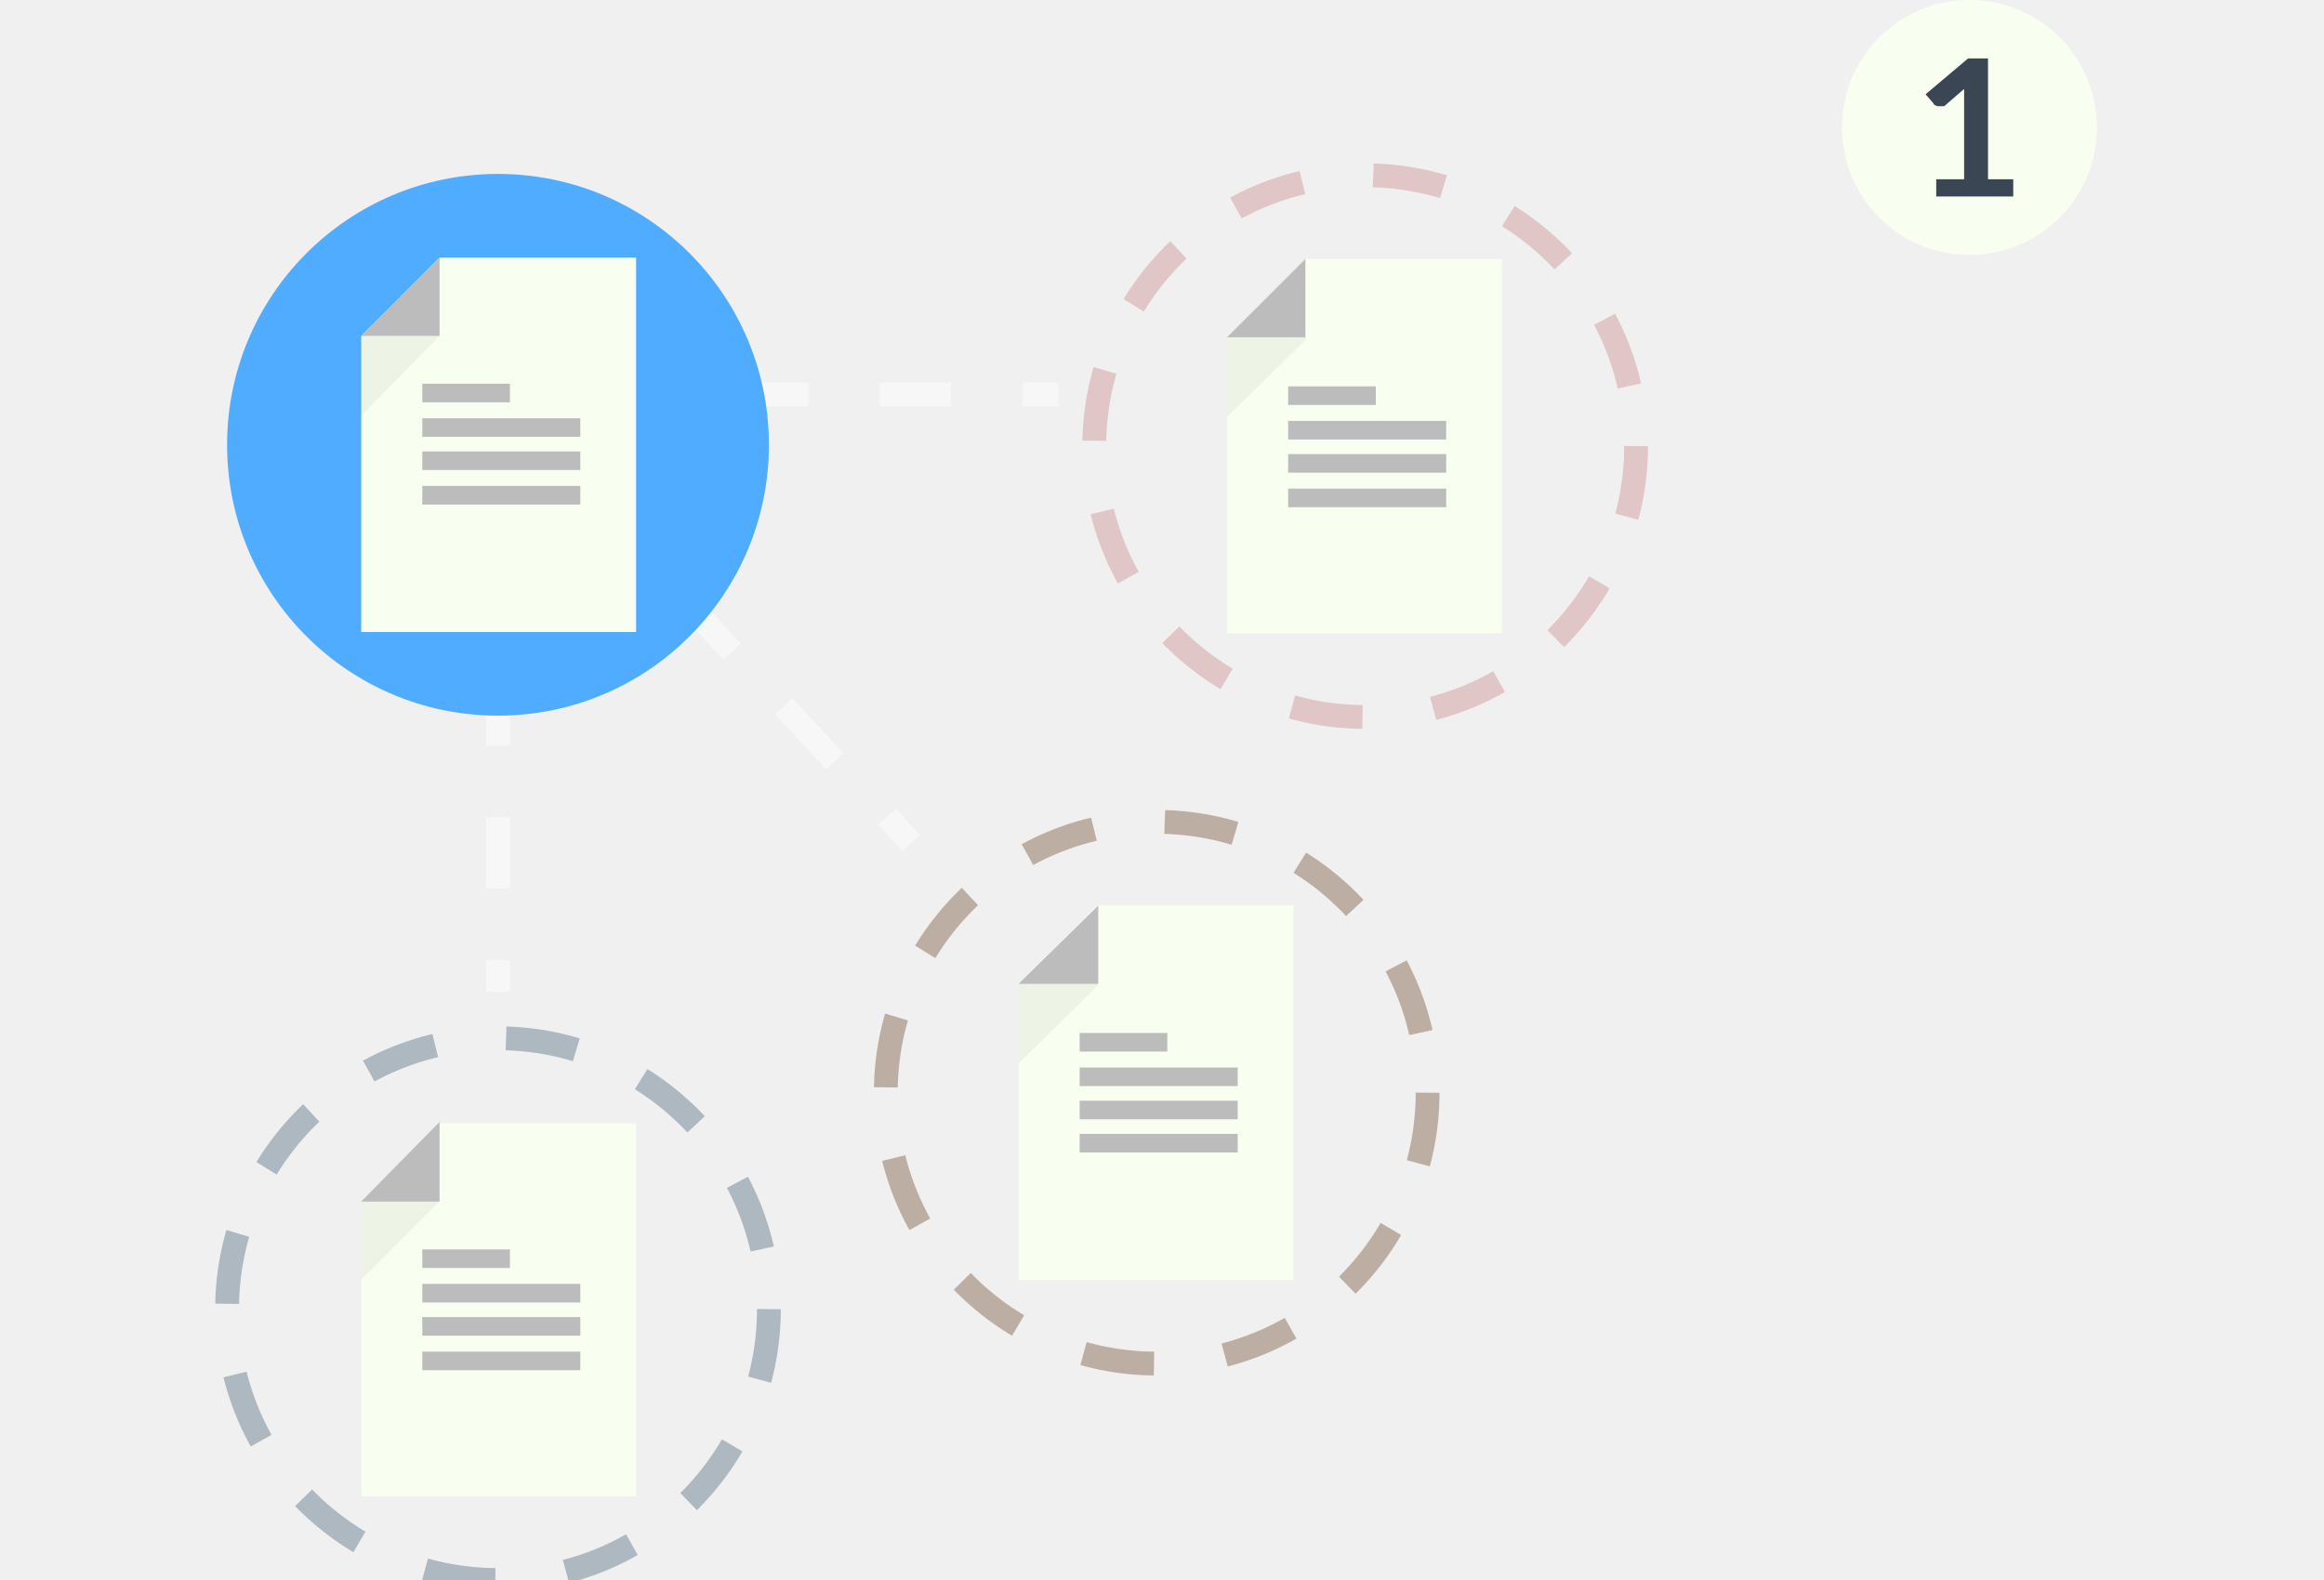
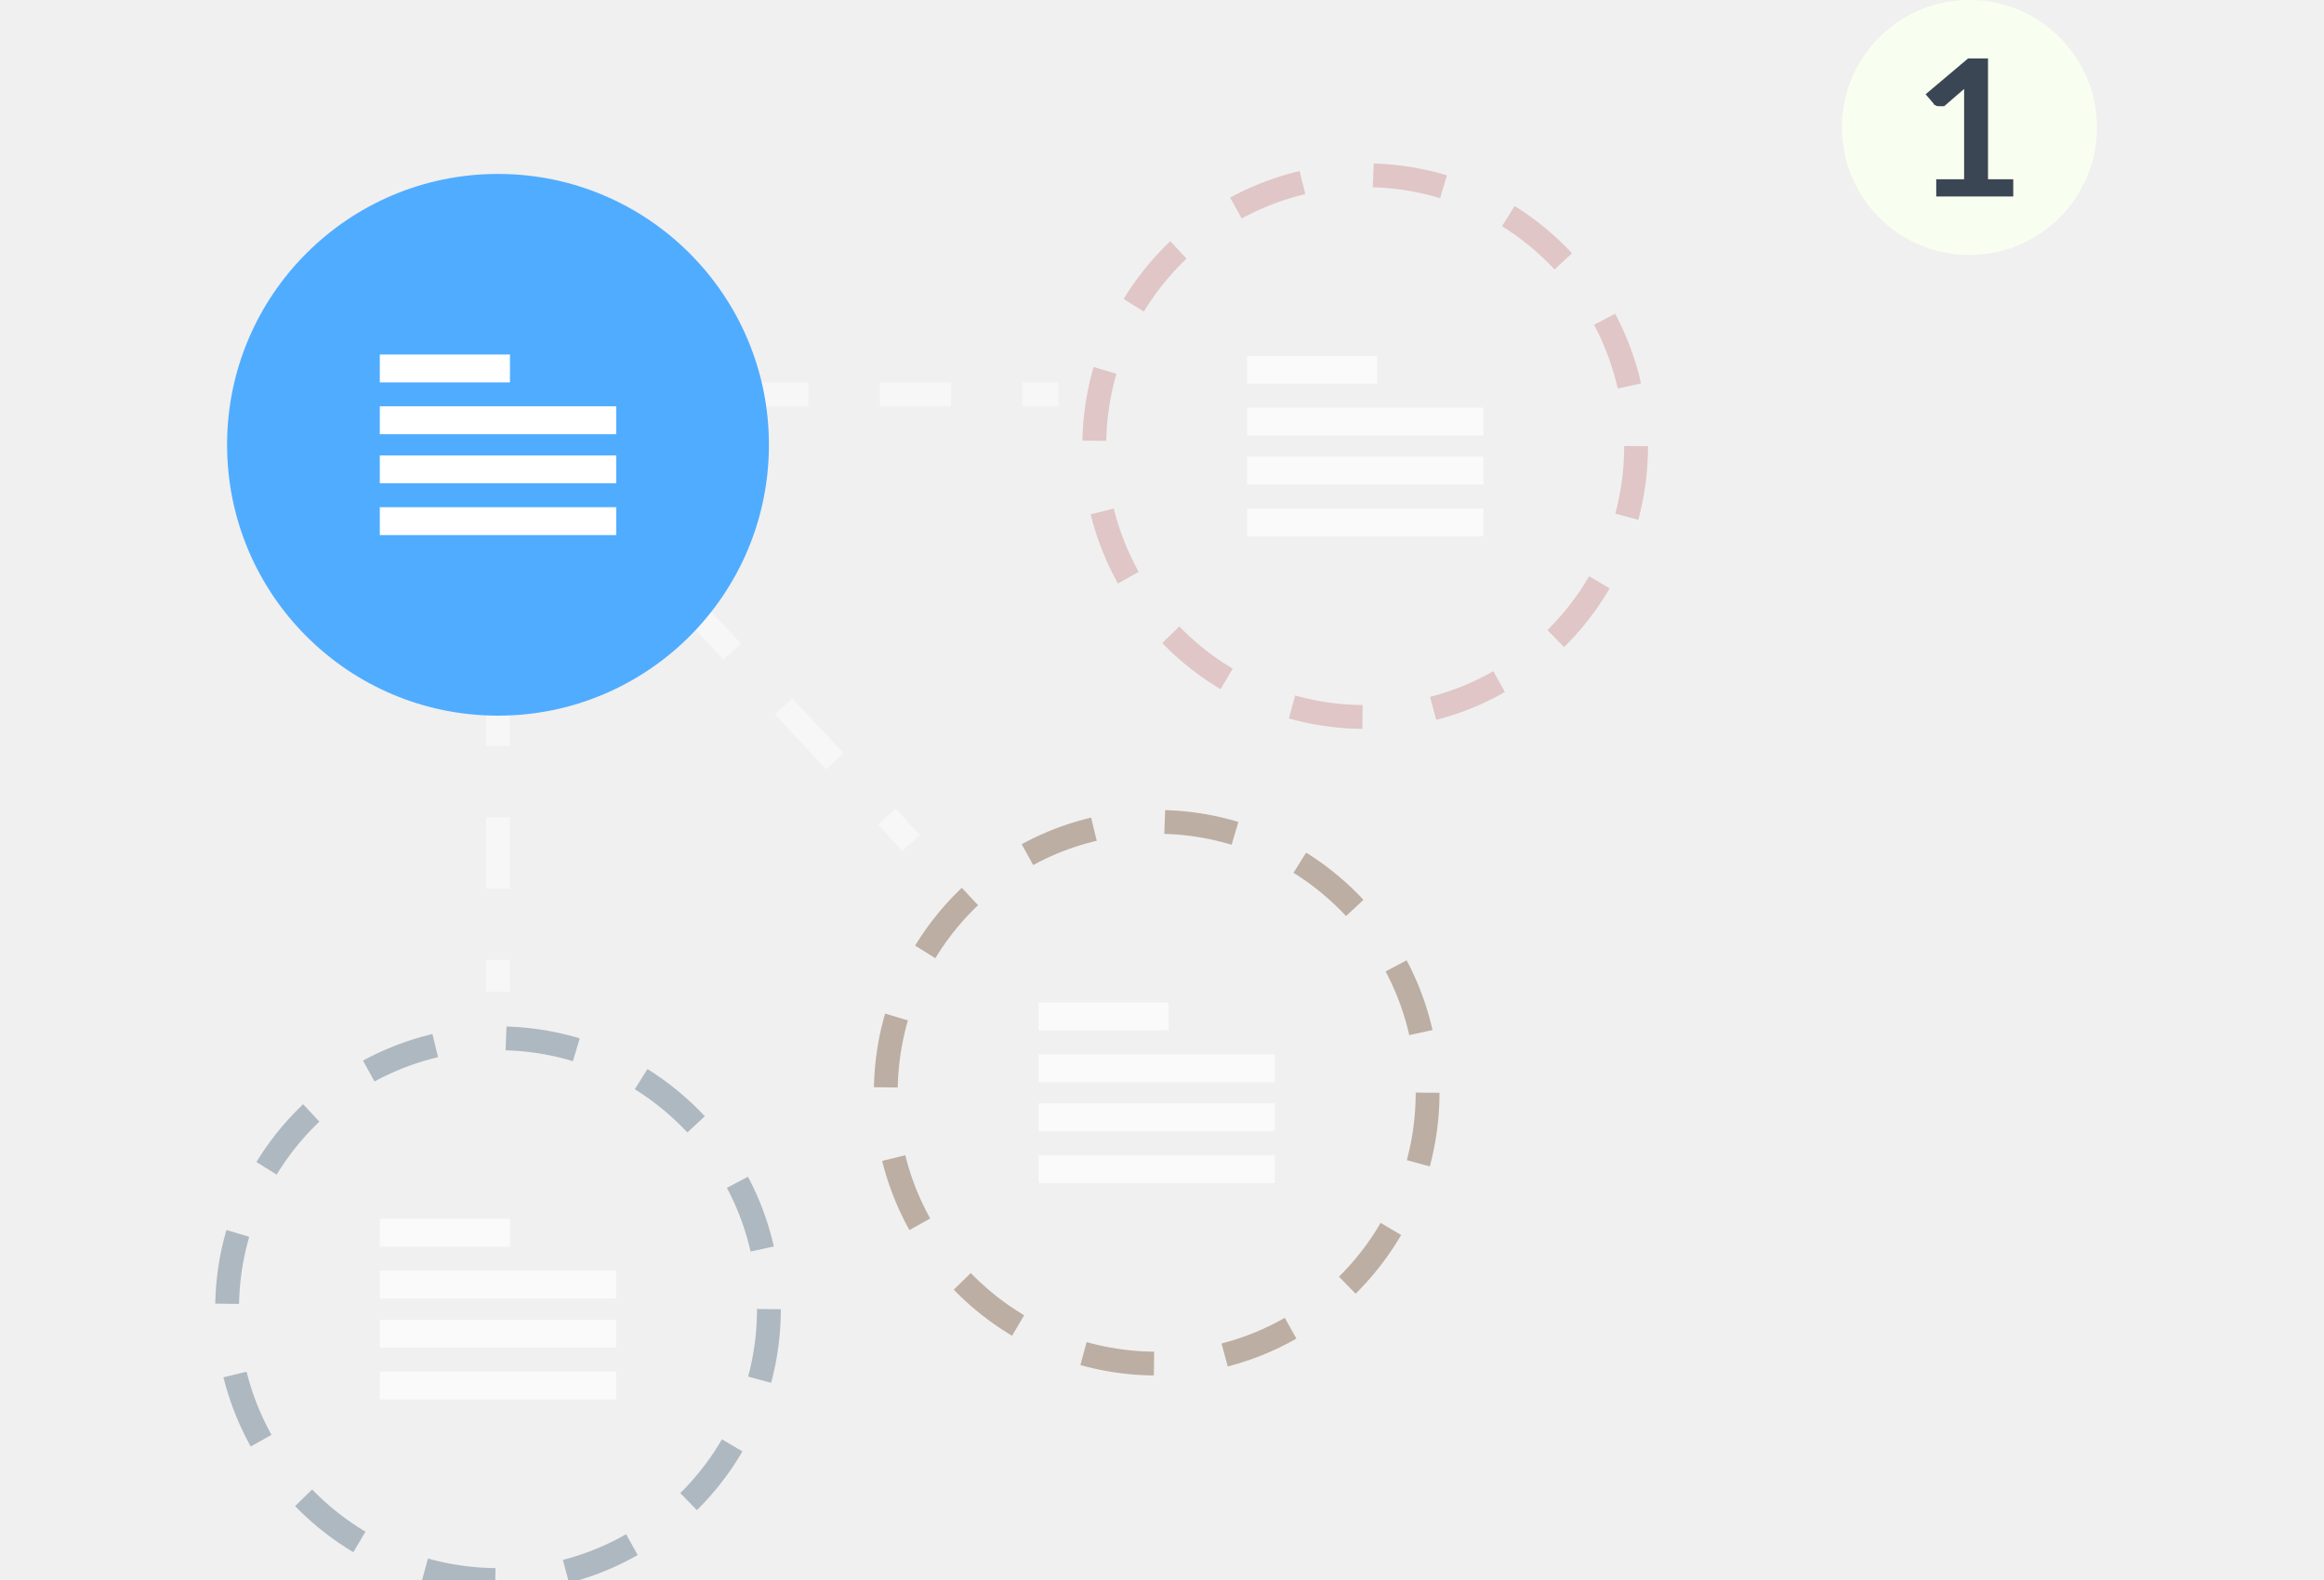
<svg xmlns="http://www.w3.org/2000/svg" version="1.1" id="Warstwa_1" x="0px" y="0px" viewBox="0 0 175 119" style="enable-background:new 0 0 175 119;" xml:space="preserve">
  <style type="text/css">
	.st0{fill:#F9FFF0;}
	.st1{fill:#3B4654;}
	.st2{opacity:0.45;}
	.st3{fill:none;stroke:#FFFFFF;stroke-width:1.792;stroke-miterlimit:10;}
	.st4{fill:none;stroke:#FFFFFF;stroke-width:1.792;stroke-miterlimit:10;stroke-dasharray:5.661,5.661;}
	
		.st5{opacity:0.45;fill:none;stroke:#FFFFFF;stroke-width:1.792;stroke-miterlimit:10;stroke-dasharray:5.375;enable-background:new    ;}
	
		.st6{opacity:0.45;fill:none;stroke:#7C5D43;stroke-width:1.792;stroke-miterlimit:10;stroke-dasharray:5.375;enable-background:new    ;}
- 	.st7{fill:#BCBCBC;}
- 	.st8{opacity:5.000000e-02;enable-background:new    ;}
	
- 		.st9{opacity:0.45;fill:none;stroke:#5D7486;stroke-width:1.792;stroke-miterlimit:10;stroke-dasharray:5.375;enable-background:new    ;}
+ 		.st7{opacity:0.45;fill:none;stroke:#5D7486;stroke-width:1.792;stroke-miterlimit:10;stroke-dasharray:5.375;enable-background:new    ;}
	
- 		.st10{opacity:0.45;fill:none;stroke:#CC9292;stroke-width:1.792;stroke-miterlimit:10;stroke-dasharray:5.375;enable-background:new    ;}
- 	.st11{fill:#50ACFF;enable-background:new    ;}
+ 		.st8{opacity:0.45;fill:none;stroke:#CC9292;stroke-width:1.792;stroke-miterlimit:10;stroke-dasharray:5.375;enable-background:new    ;}
+ 	.st9{fill:#50ACFF;}
+ 	.st10{fill:#FFFFFF;}
+ 	.st11{opacity:0.66;}
</style>
  <circle class="st0" cx="148.3" cy="9.6" r="9.6" />
-   <path class="st1" d="M151.6,13.5v1.3h-5.8v-1.3h2.1V7.4c0-0.2,0-0.5,0-0.7l-1.5,1.3C146.3,8,146.2,8,146.1,8c-0.2,0-0.3,0-0.4-0.1  c-0.1,0-0.1-0.1-0.1-0.1L145,7.1l3.2-2.7h1.5v9.1H151.6z" />
+   <path class="st1" d="M151.6,13.5v1.3h-5.8v-1.3h2.1V7.4c0-0.2,0-0.5,0-0.7L146.4,8c-0.1,0-0.2,0-0.3,0c-0.2,0-0.3,0-0.4-0.1  c-0.1,0-0.1-0.1-0.1-0.1L145,7.1l3.2-2.7h1.5v9.1H151.6z" />
  <g class="st2">
    <line class="st3" x1="30.1" y1="22.3" x2="32" y2="24.3" />
    <line class="st4" x1="35.8" y1="28.4" x2="64.8" y2="59.4" />
    <line class="st3" x1="66.8" y1="61.5" x2="68.6" y2="63.5" />
  </g>
  <line class="st5" x1="37.5" y1="50.8" x2="37.5" y2="74.7" />
  <circle class="st6" cx="87.1" cy="82.3" r="20.4" />
-   <path class="st0" d="M97.4,96.4H76.7V74.1l5.9-5.9h14.8V96.4z" />
-   <rect x="81.3" y="77.8" class="st7" width="6.6" height="1.4" />
-   <rect x="81.3" y="80.4" class="st7" width="11.9" height="1.4" />
-   <rect x="81.3" y="82.9" class="st7" width="11.9" height="1.4" />
-   <rect x="81.3" y="85.4" class="st7" width="11.9" height="1.4" />
-   <polygon class="st8" points="82.7,74.2 76.7,80.1 76.7,74.1 79.7,71.2 " />
-   <polygon class="st7" points="82.7,74.1 76.7,74.1 82.7,68.2 " />
-   <circle class="st9" cx="37.5" cy="98.6" r="20.4" />
-   <path class="st0" d="M47.9,112.7H27.2V90.5l5.9-5.9h14.8V112.7z" />
-   <rect x="31.8" y="94.1" class="st7" width="6.6" height="1.4" />
-   <rect x="31.8" y="96.7" class="st7" width="11.9" height="1.4" />
-   <rect x="31.8" y="99.2" class="st7" width="11.9" height="1.4" />
-   <rect x="31.8" y="101.8" class="st7" width="11.9" height="1.4" />
-   <polygon class="st8" points="33.1,90.5 27.2,96.4 27.2,90.5 30.1,87.5 " />
-   <polygon class="st7" points="33.1,90.5 27.2,90.5 33.1,84.5 " />
+   <circle class="st7" cx="37.5" cy="98.6" r="20.4" />
  <line class="st5" x1="55.5" y1="29.7" x2="79.7" y2="29.7" />
-   <circle class="st10" cx="102.8" cy="33.6" r="20.4" />
-   <path class="st0" d="M113.1,47.7H92.4V25.4l5.9-5.9h14.8V47.7z" />
-   <rect x="97" y="29.1" class="st7" width="6.6" height="1.4" />
-   <rect x="97" y="31.7" class="st7" width="11.9" height="1.4" />
-   <rect x="97" y="34.2" class="st7" width="11.9" height="1.4" />
-   <rect x="97" y="36.8" class="st7" width="11.9" height="1.4" />
-   <polygon class="st8" points="98.4,25.5 92.4,31.4 92.4,25.4 95.4,22.5 " />
-   <polygon class="st7" points="98.3,25.4 92.4,25.4 98.3,19.5 " />
-   <circle class="st11" cx="37.5" cy="33.5" r="20.4" />
-   <path class="st0" d="M47.9,47.6H27.2V25.3l5.9-5.9h14.8V47.6z" />
-   <rect x="31.8" y="28.9" class="st7" width="6.6" height="1.4" />
-   <rect x="31.8" y="31.5" class="st7" width="11.9" height="1.4" />
-   <rect x="31.8" y="34" class="st7" width="11.9" height="1.4" />
-   <rect x="31.8" y="36.6" class="st7" width="11.9" height="1.4" />
-   <polygon class="st8" points="33.1,25.3 27.2,31.3 27.2,25.3 30.1,22.3 " />
-   <polygon class="st7" points="33.1,25.3 27.2,25.3 33.1,19.4 " />
+   <circle class="st8" cx="102.8" cy="33.6" r="20.4" />
+   <circle class="st9" cx="37.5" cy="33.5" r="20.4" />
+   <g>
+     <g>
+       <rect x="28.6" y="26.7" class="st10" width="9.8" height="2.1" />
+       <rect x="28.6" y="30.6" class="st10" width="17.8" height="2.1" />
+       <rect x="28.6" y="34.3" class="st10" width="17.8" height="2.1" />
+       <rect x="28.6" y="38.2" class="st10" width="17.8" height="2.1" />
+     </g>
+   </g>
+   <g class="st11">
+     <g>
+       <rect x="28.6" y="91.8" class="st10" width="9.8" height="2.1" />
+       <rect x="28.6" y="95.7" class="st10" width="17.8" height="2.1" />
+       <rect x="28.6" y="99.4" class="st10" width="17.8" height="2.1" />
+       <rect x="28.6" y="103.3" class="st10" width="17.8" height="2.1" />
+     </g>
+   </g>
+   <g class="st11">
+     <g>
+       <rect x="78.2" y="75.5" class="st10" width="9.8" height="2.1" />
+       <rect x="78.2" y="79.4" class="st10" width="17.8" height="2.1" />
+       <rect x="78.2" y="83.1" class="st10" width="17.8" height="2.1" />
+       <rect x="78.2" y="87" class="st10" width="17.8" height="2.1" />
+     </g>
+   </g>
+   <g class="st11">
+     <g>
+       <rect x="93.9" y="26.8" class="st10" width="9.8" height="2.1" />
+       <rect x="93.9" y="30.7" class="st10" width="17.8" height="2.1" />
+       <rect x="93.9" y="34.4" class="st10" width="17.8" height="2.1" />
+       <rect x="93.9" y="38.3" class="st10" width="17.8" height="2.1" />
+     </g>
+   </g>
</svg>
